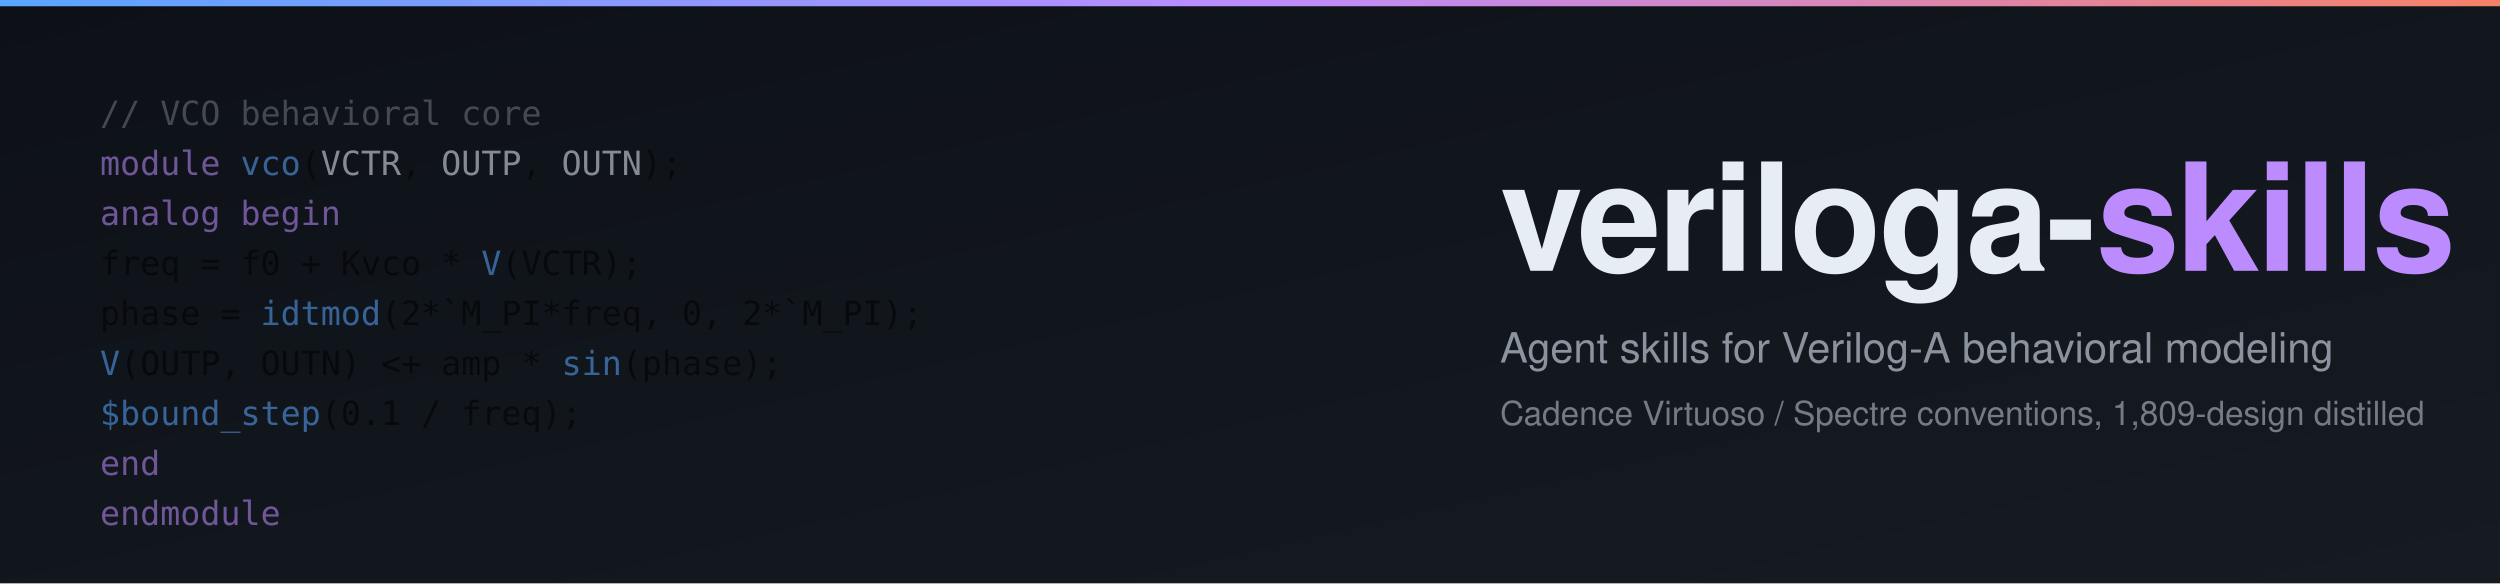
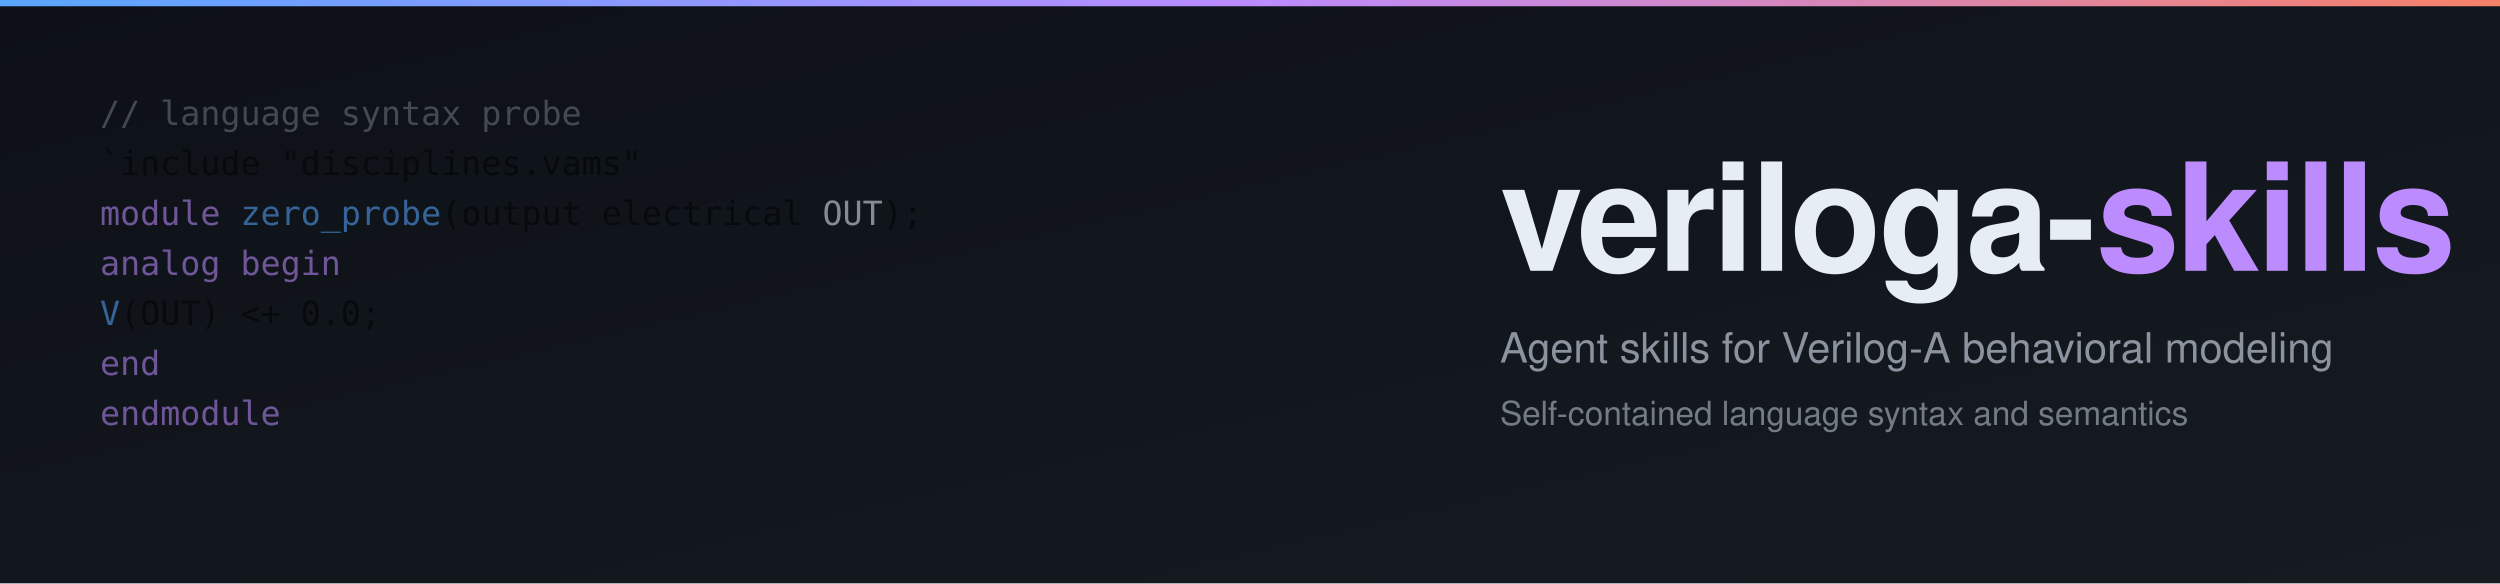
<svg xmlns="http://www.w3.org/2000/svg" viewBox="0 0 1200 280" width="1200" height="280" role="img" aria-label="veriloga-skills">
  <defs>
    <linearGradient id="bg" x1="0" y1="0" x2="1" y2="1">
      <stop offset="0" stop-color="#0d1117" />
      <stop offset="1" stop-color="#161b22" />
    </linearGradient>
    <linearGradient id="accent" x1="0" y1="0" x2="1" y2="0">
      <stop offset="0" stop-color="#58a6ff" />
      <stop offset="0.5" stop-color="#bc8cff" />
      <stop offset="1" stop-color="#f78166" />
    </linearGradient>
    <style>
      .wm { font-family: ui-sans-serif, -apple-system, "Segoe UI", Helvetica, Arial, sans-serif;
            font-weight: 800; letter-spacing: -1.5px; fill: #e6edf3; }
      .sub { font-family: ui-sans-serif, -apple-system, "Segoe UI", Helvetica, Arial, sans-serif;
             font-weight: 400; fill: #8b949e; }
      .va  { font-family: "SF Mono", "JetBrains Mono", "Fira Code", monospace; font-size: 16px; }
      .kw  { fill: #bc8cff; }
      .fn  { fill: #58a6ff; }
      .str { fill: #3fb950; }
      .cmt { fill: #6e7681; }
      .id  { fill: #e6edf3; }
    </style>
  </defs>
  <rect width="1200" height="280" fill="url(#bg)" />
  <rect x="0" y="0" width="1200" height="3" fill="url(#accent)" />
  <g opacity="0.55" transform="translate(48, 60)">
-     <text class="va cmt" y="0">// VCO behavioral core</text>
-     <text class="va" y="24">
+     <text class="va cmt" y="0">// language syntax probe</text>
+     <text class="va" y="24">`include "disciplines.vams"</text>
+     <text class="va" y="48">
      <tspan class="kw">module</tspan>
-       <tspan class="fn">vco</tspan>(<tspan class="id">VCTR</tspan>, <tspan class="id">OUTP</tspan>, <tspan class="id">OUTN</tspan>);</text>
-     <text class="va" y="48">
+       <tspan class="fn">zero_probe</tspan>(output electrical <tspan class="id">OUT</tspan>);</text>
+     <text class="va" y="72">
      <tspan class="kw">analog</tspan>
      <tspan class="kw">begin</tspan>
    </text>
-     <text class="va" y="72">  freq = f0 + Kvco * <tspan class="fn">V</tspan>(VCTR);</text>
-     <text class="va" y="96">  phase = <tspan class="fn">idtmod</tspan>(2*`M_PI*freq, 0, 2*`M_PI);</text>
+     <text class="va" y="96">
+       <tspan class="fn">V</tspan>(OUT) &lt;+ 0.0;</text>
    <text class="va" y="120">
-       <tspan class="fn">V</tspan>(OUTP, OUTN) &lt;+ amp * <tspan class="fn">sin</tspan>(phase);</text>
-     <text class="va" y="144">
-       <tspan class="fn">$bound_step</tspan>(0.1 / freq);</text>
-     <text class="va" y="168">
      <tspan class="kw">end</tspan>
    </text>
-     <text class="va" y="192">
+     <text class="va" y="144">
      <tspan class="kw">endmodule</tspan>
    </text>
  </g>
  <g transform="translate(720, 130)">
    <text class="wm" font-size="72">veriloga-<tspan fill="#bc8cff">skills</tspan>
    </text>
    <text class="sub" font-size="20" y="44">Agent skills for Verilog-A behavioral modeling</text>
-     <text class="sub" font-size="16" y="74" opacity="0.8">Cadence Virtuoso / Spectre conventions, 1,809-design distilled</text>
+     <text class="sub" font-size="16" y="74" opacity="0.8">Self-contained language syntax and semantics</text>
  </g>
</svg>
